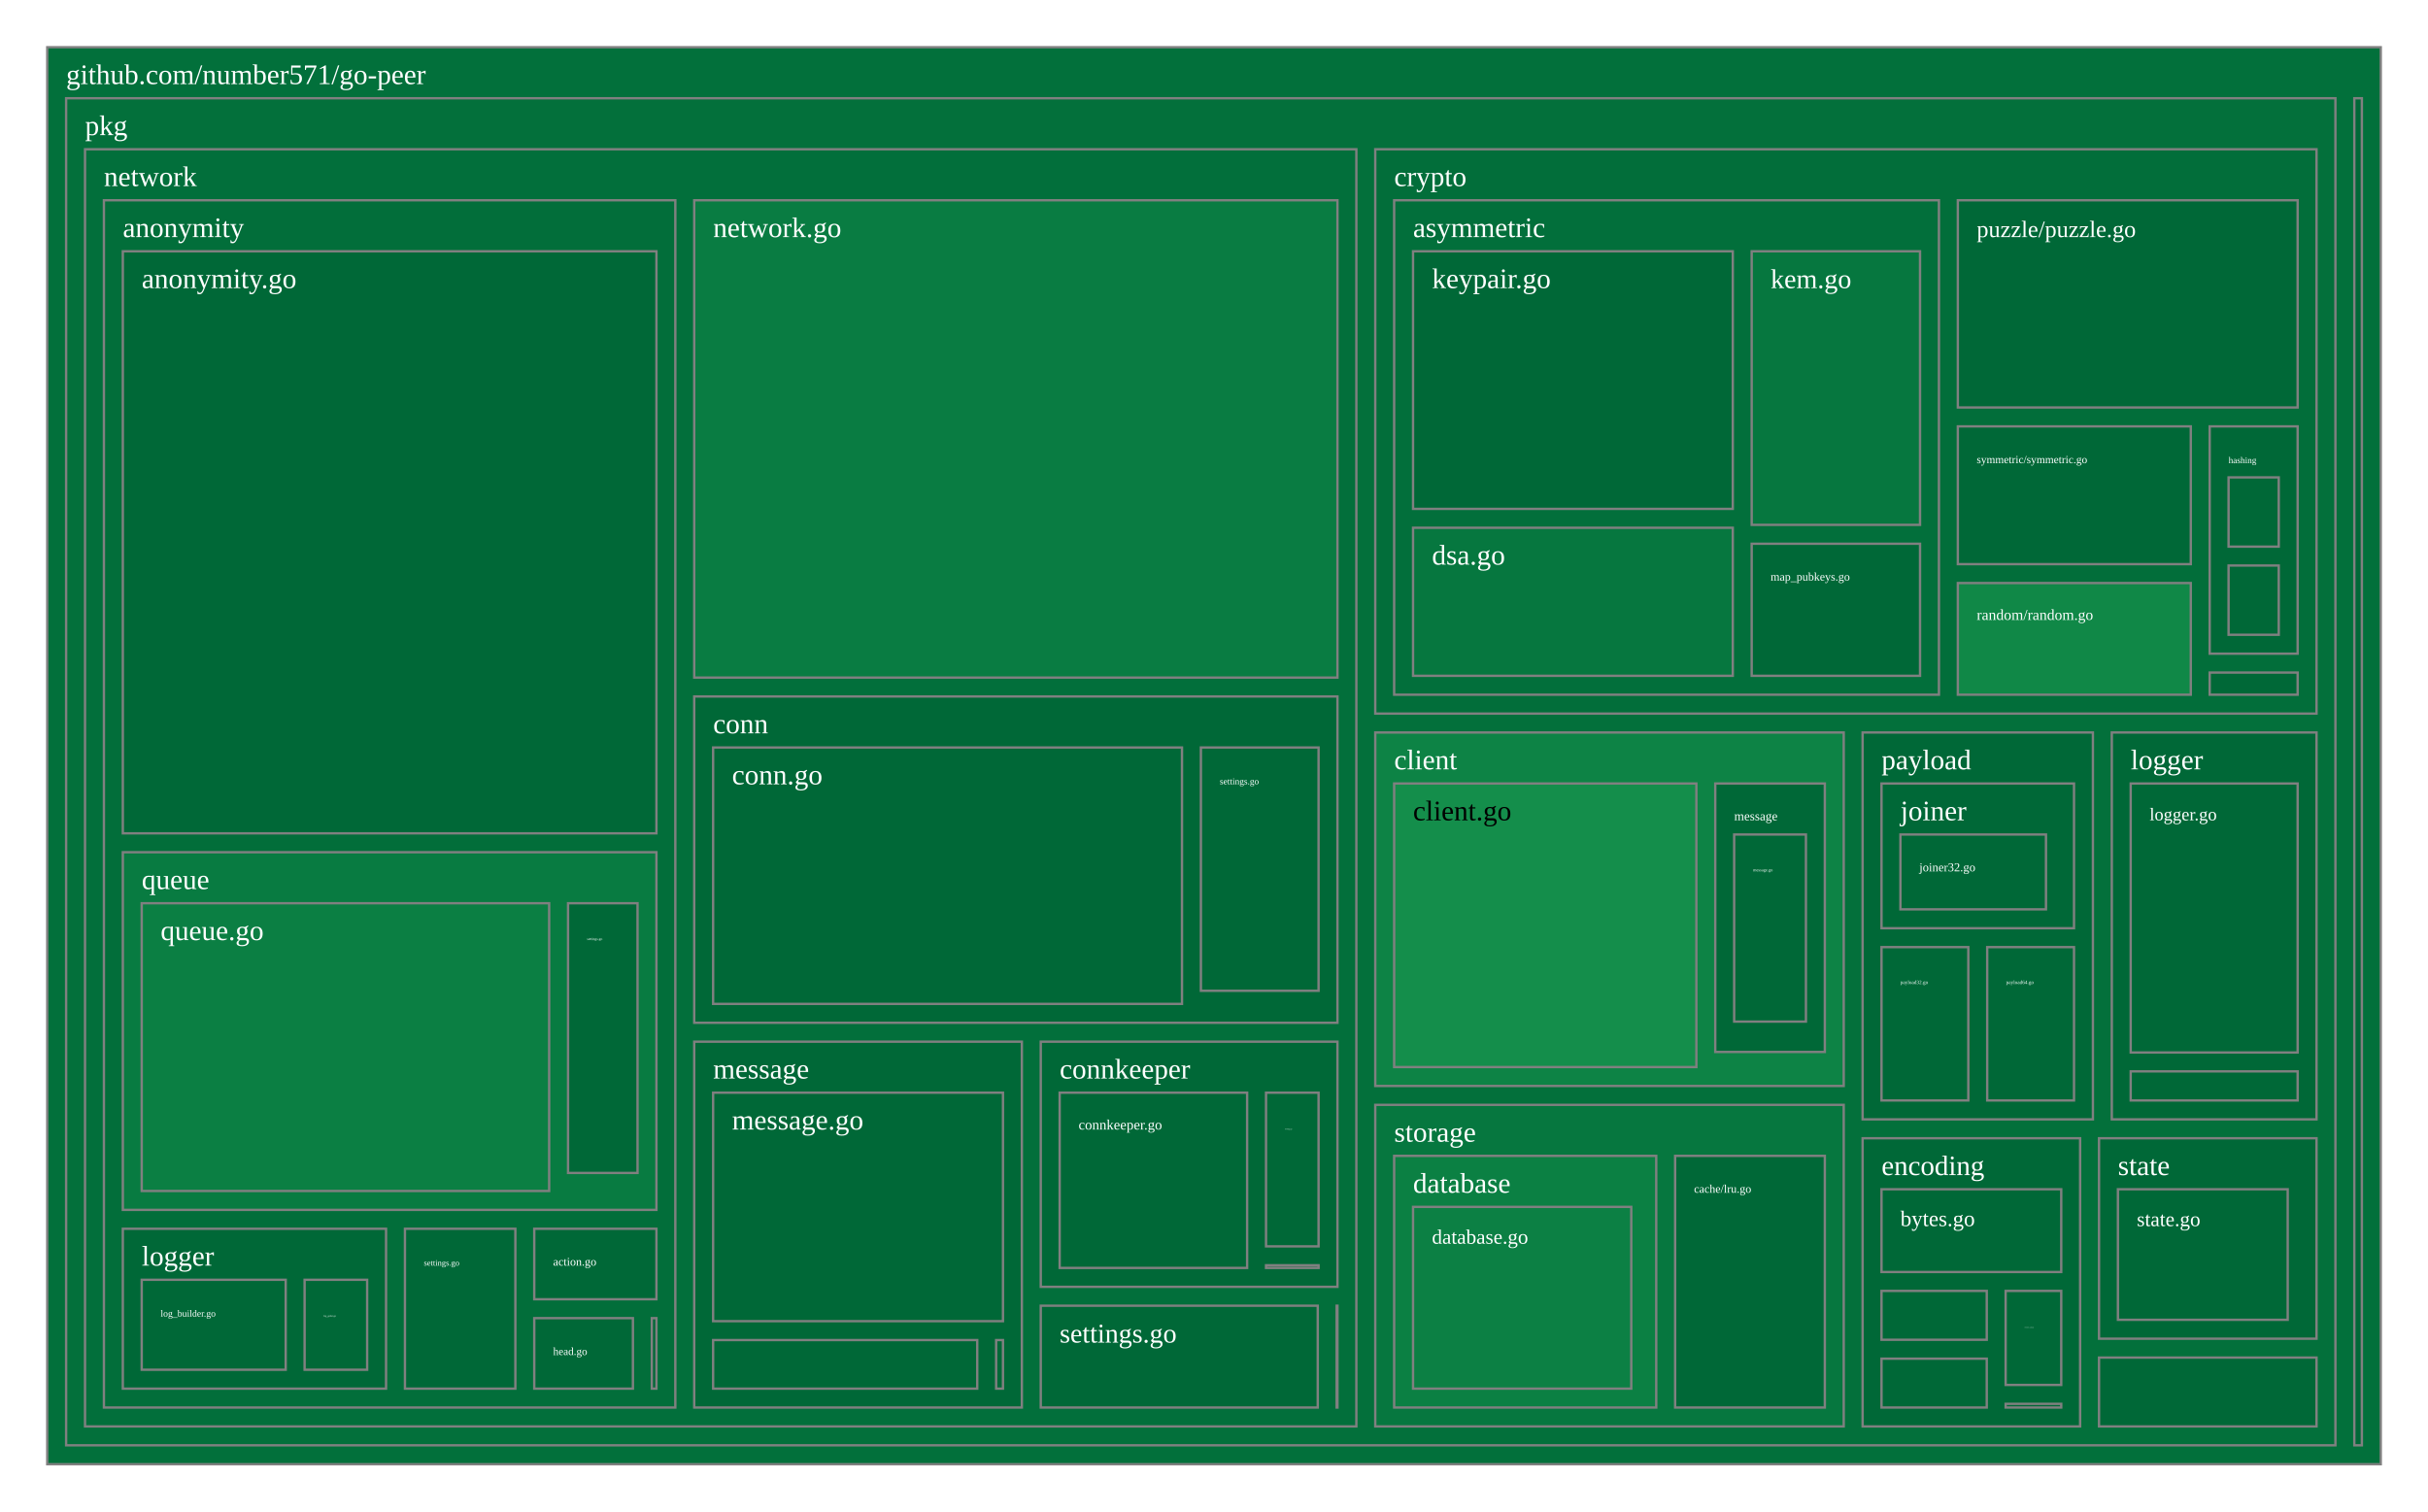
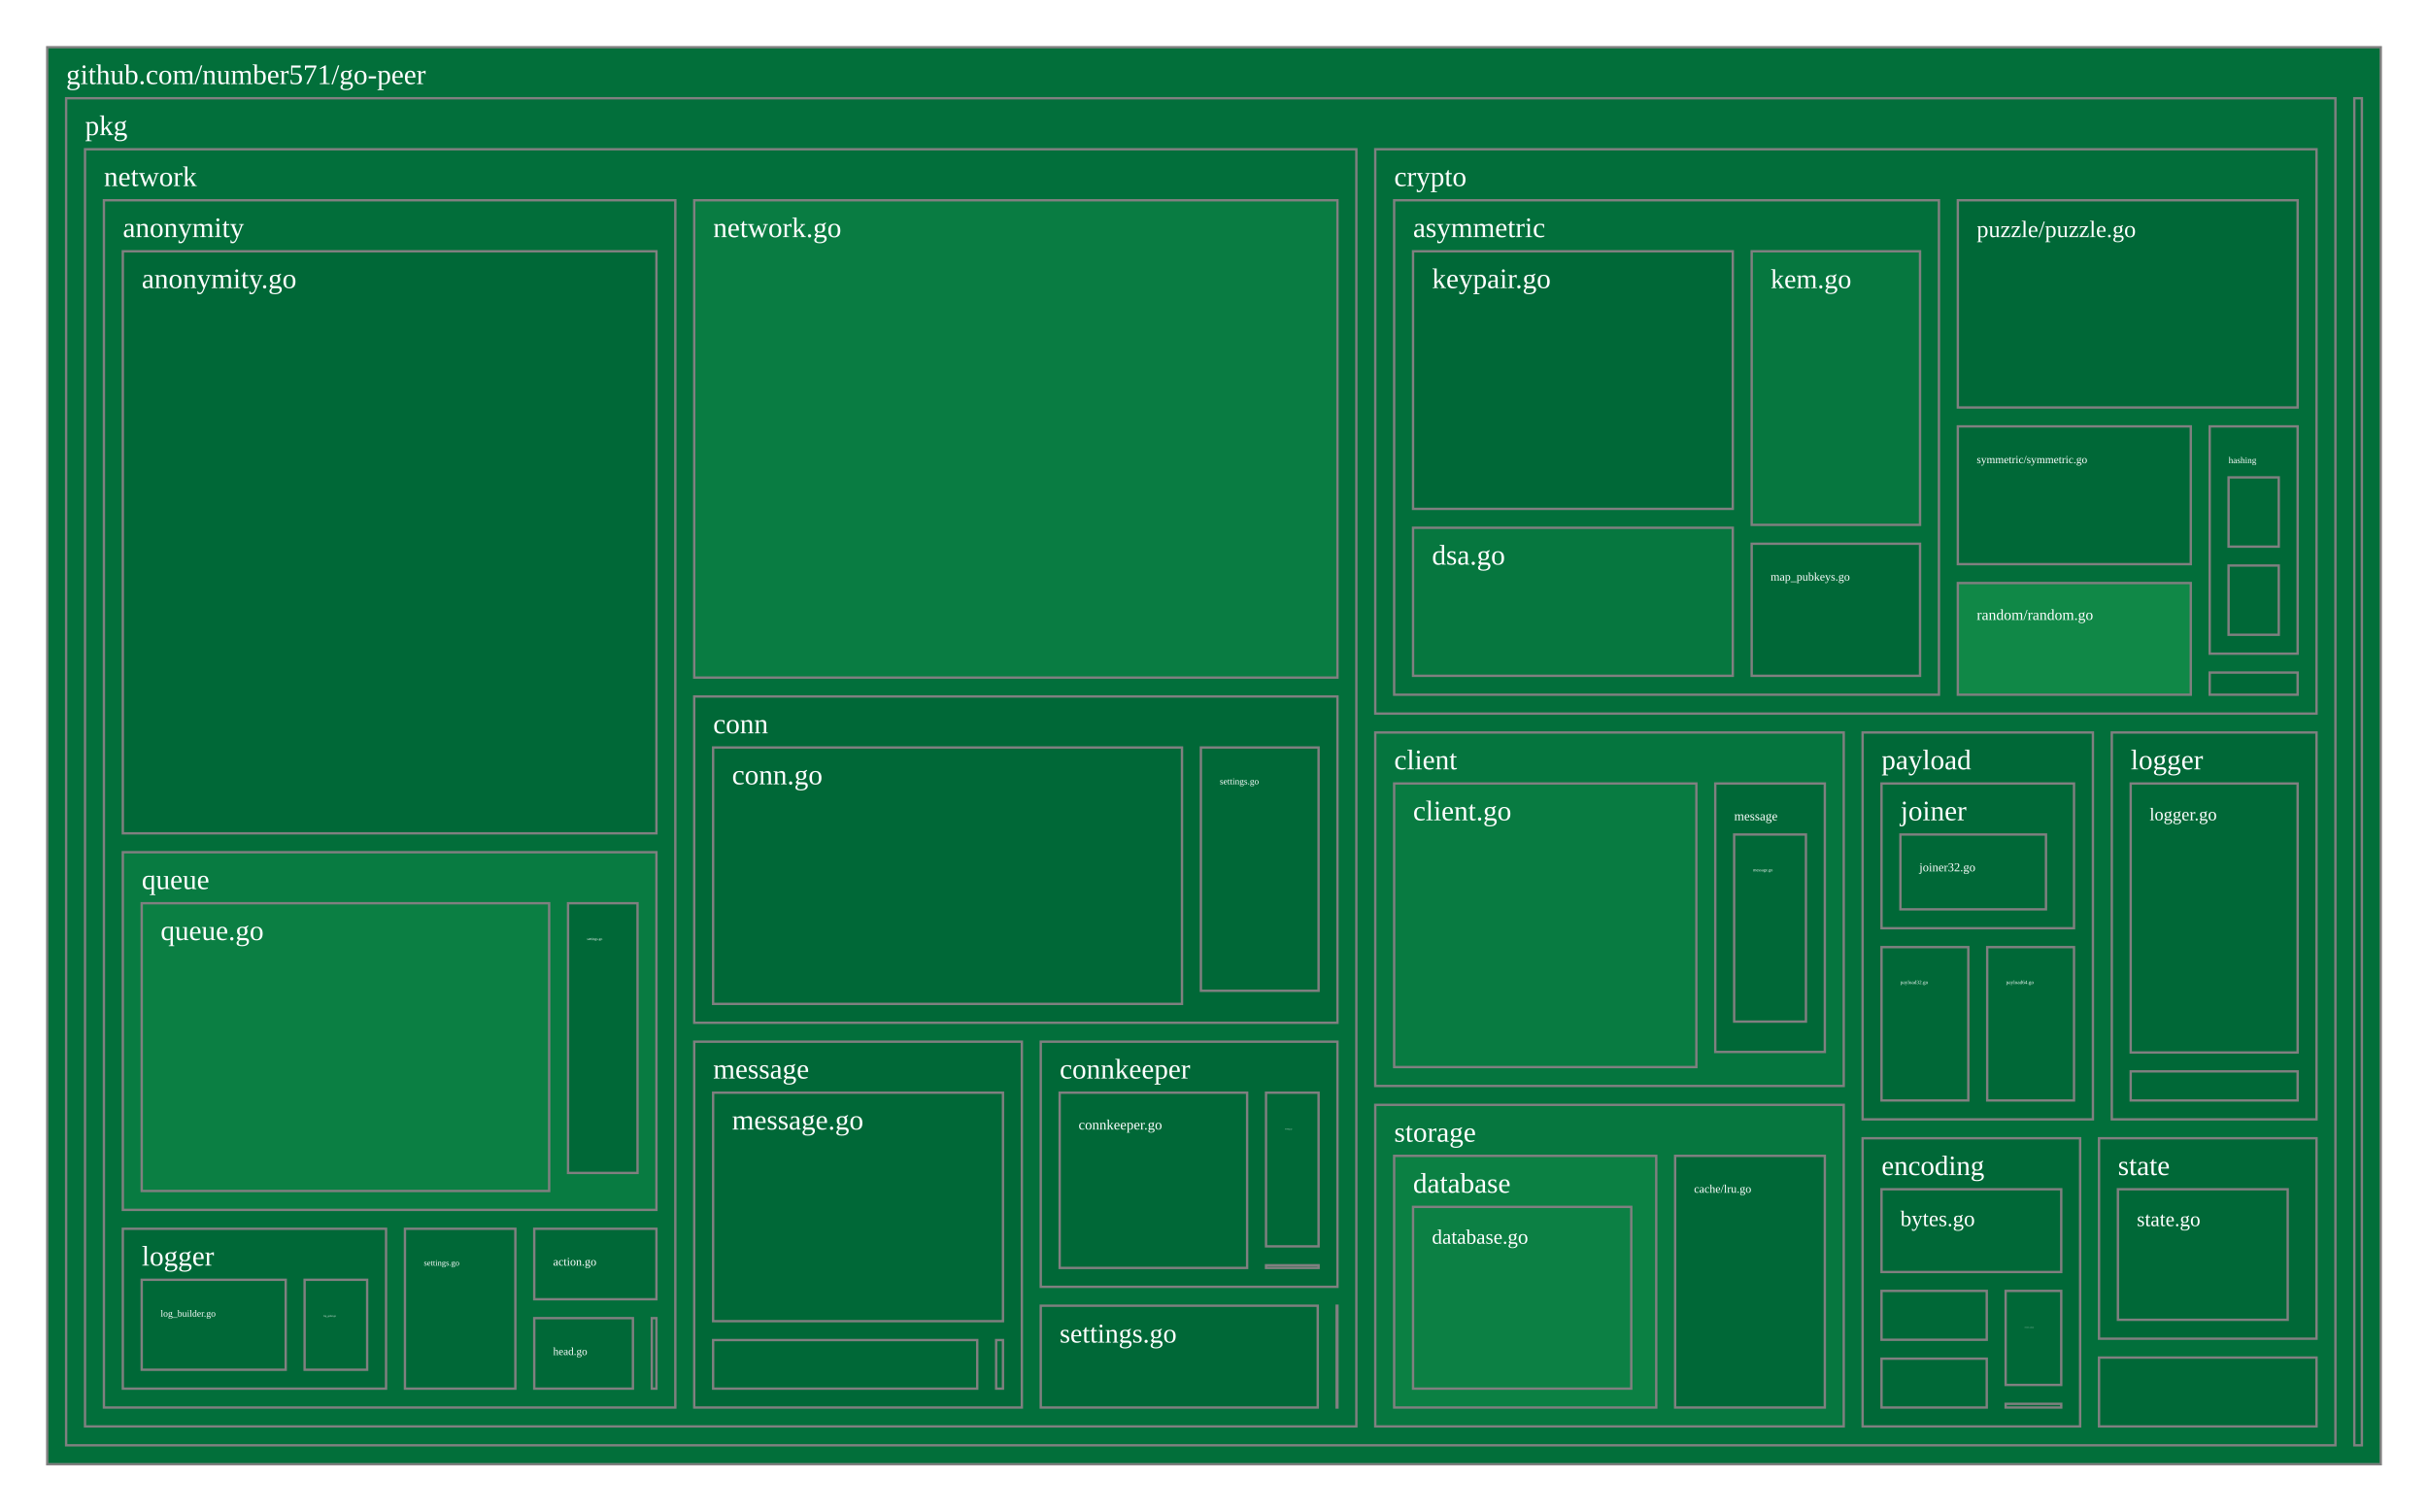
<svg xmlns="http://www.w3.org/2000/svg" viewBox="0 0 1028 640" style="background: white none repeat scroll 0% 0%;">
  <g>
-     <rect x="20" y="20" width="988" height="600" style="fill: rgb(2, 112, 59);opacity:1;fill-opacity:1.00;stroke:rgb(128,128,128);stroke-width:1px;stroke-opacity:1.00;" />
+     <rect x="20" y="20" width="988" height="600" style="fill: rgb(2, 111, 58);opacity:1;fill-opacity:1.00;stroke:rgb(128,128,128);stroke-width:1px;stroke-opacity:1.00;" />
    <text data-notex="1" text-anchor="start" transform="translate(28,35.6) scale(1)" style="font-family: Open Sans, verdana, arial, sans-serif !important; font-size: 12px; fill: rgb(255, 255, 255); fill-opacity: 1.00; white-space: pre;" data-math="N">github.com/number571/go-peer</text>
  </g>
  <g>
-     <rect x="28" y="41.6" width="960.805" height="570.4" style="fill: rgb(3, 112, 59);opacity:1;fill-opacity:1.00;stroke:rgb(128,128,128);stroke-width:1px;stroke-opacity:1.00;" />
+     <rect x="28" y="41.6" width="960.805" height="570.4" style="fill: rgb(2, 111, 59);opacity:1;fill-opacity:1.00;stroke:rgb(128,128,128);stroke-width:1px;stroke-opacity:1.00;" />
    <text data-notex="1" text-anchor="start" transform="translate(36,57.2) scale(1)" style="font-family: Open Sans, verdana, arial, sans-serif !important; font-size: 12px; fill: rgb(255, 255, 255); fill-opacity: 1.00; white-space: pre;" data-math="N">pkg</text>
  </g>
  <g>
    <rect x="996.805" y="41.6" width="3.195" height="570.4" style="fill: rgb(0, 104, 55);opacity:1;fill-opacity:1.00;stroke:rgb(128,128,128);stroke-width:1px;stroke-opacity:1.00;" />
  </g>
  <g>
-     <rect x="582.275" y="310.16" width="198.345" height="149.678" style="fill: rgb(13, 131, 69);opacity:1;fill-opacity:1.00;stroke:rgb(128,128,128);stroke-width:1px;stroke-opacity:1.00;" />
+     <rect x="582.275" y="310.16" width="198.345" height="149.678" style="fill: rgb(5, 117, 62);opacity:1;fill-opacity:1.00;stroke:rgb(128,128,128);stroke-width:1px;stroke-opacity:1.00;" />
    <text data-notex="1" text-anchor="start" transform="translate(590.2748,325.76) scale(1)" style="font-family: Open Sans, verdana, arial, sans-serif !important; font-size: 12px; fill: rgb(255, 255, 255); fill-opacity: 1.00; white-space: pre;" data-math="N">client</text>
  </g>
  <g>
    <rect x="582.275" y="63.2" width="398.53" height="238.96" style="fill: rgb(2, 110, 58);opacity:1;fill-opacity:1.00;stroke:rgb(128,128,128);stroke-width:1px;stroke-opacity:1.00;" />
    <text data-notex="1" text-anchor="start" transform="translate(590.2748,78.8) scale(1)" style="font-family: Open Sans, verdana, arial, sans-serif !important; font-size: 12px; fill: rgb(255, 255, 255); fill-opacity: 1.00; white-space: pre;" data-math="N">crypto</text>
  </g>
  <g>
    <rect x="788.62" y="481.977" width="92.093" height="122.023" style="fill: rgb(0, 104, 55);opacity:1;fill-opacity:1.00;stroke:rgb(128,128,128);stroke-width:1px;stroke-opacity:1.00;" />
    <text data-notex="1" text-anchor="start" transform="translate(796.6196,497.5766) scale(0.99079)" style="font-family: Open Sans, verdana, arial, sans-serif !important; font-size: 12px; fill: rgb(255, 255, 255); fill-opacity: 1.00; white-space: pre;" data-math="N">encoding</text>
  </g>
  <g>
    <rect x="894.123" y="310.16" width="86.682" height="163.817" style="fill: rgb(0, 104, 55);opacity:1;fill-opacity:1.00;stroke:rgb(128,128,128);stroke-width:1px;stroke-opacity:1.00;" />
    <text data-notex="1" text-anchor="start" transform="translate(902.1227,325.76) scale(1)" style="font-family: Open Sans, verdana, arial, sans-serif !important; font-size: 12px; fill: rgb(255, 255, 255); fill-opacity: 1.00; white-space: pre;" data-math="N">logger</text>
  </g>
  <g>
    <rect x="36" y="63.2" width="538.275" height="540.8" style="fill: rgb(2, 111, 59);opacity:1;fill-opacity:1.00;stroke:rgb(128,128,128);stroke-width:1px;stroke-opacity:1.00;" />
    <text data-notex="1" text-anchor="start" transform="translate(44,78.8) scale(1)" style="font-family: Open Sans, verdana, arial, sans-serif !important; font-size: 12px; fill: rgb(255, 255, 255); fill-opacity: 1.00; white-space: pre;" data-math="N">network</text>
  </g>
  <g>
    <rect x="788.62" y="310.16" width="97.503" height="163.817" style="fill: rgb(0, 104, 55);opacity:1;fill-opacity:1.00;stroke:rgb(128,128,128);stroke-width:1px;stroke-opacity:1.00;" />
    <text data-notex="1" text-anchor="start" transform="translate(796.6196,325.76) scale(1)" style="font-family: Open Sans, verdana, arial, sans-serif !important; font-size: 12px; fill: rgb(255, 255, 255); fill-opacity: 1.00; white-space: pre;" data-math="N">payload</text>
  </g>
  <g>
    <rect x="888.712" y="481.977" width="92.093" height="84.874" style="fill: rgb(0, 104, 55);opacity:1;fill-opacity:1.00;stroke:rgb(128,128,128);stroke-width:1px;stroke-opacity:1.00;" />
    <text data-notex="1" text-anchor="start" transform="translate(896.7123,497.5766) scale(1)" style="font-family: Open Sans, verdana, arial, sans-serif !important; font-size: 12px; fill: rgb(255, 255, 255); fill-opacity: 1.00; white-space: pre;" data-math="N">state</text>
  </g>
  <g>
    <rect x="582.275" y="467.838" width="198.345" height="136.162" style="fill: rgb(6, 119, 63);opacity:1;fill-opacity:1.00;stroke:rgb(128,128,128);stroke-width:1px;stroke-opacity:1.00;" />
    <text data-notex="1" text-anchor="start" transform="translate(590.2748,483.4376) scale(1)" style="font-family: Open Sans, verdana, arial, sans-serif !important; font-size: 12px; fill: rgb(255, 255, 255); fill-opacity: 1.00; white-space: pre;" data-math="N">storage</text>
  </g>
  <g>
    <rect x="888.712" y="574.85" width="92.093" height="29.15" style="fill: rgb(0, 104, 55);opacity:1;fill-opacity:1.00;stroke:rgb(128,128,128);stroke-width:1px;stroke-opacity:1.00;" />
  </g>
  <g>
-     <rect x="590.275" y="331.76" width="127.961" height="120.078" style="fill: rgb(20, 142, 75);opacity:1;fill-opacity:1.00;stroke:rgb(128,128,128);stroke-width:1px;stroke-opacity:1.00;" />
-     <text data-notex="1" text-anchor="start" transform="translate(598.2748,347.36) scale(1)" style="font-family: Open Sans, verdana, arial, sans-serif !important; font-size: 12px; fill: rgb(0, 0, 0); fill-opacity: 1.00; white-space: pre;" data-math="N">client.go</text>
+     <rect x="590.275" y="331.76" width="127.961" height="120.078" style="fill: rgb(8, 123, 65);opacity:1;fill-opacity:1.00;stroke:rgb(128,128,128);stroke-width:1px;stroke-opacity:1.00;" />
+     <text data-notex="1" text-anchor="start" transform="translate(598.2748,347.36) scale(1)" style="font-family: Open Sans, verdana, arial, sans-serif !important; font-size: 12px; fill: rgb(255, 255, 255); fill-opacity: 1.00; white-space: pre;" data-math="N">client.go</text>
  </g>
  <g>
    <rect x="726.235" y="331.76" width="46.384" height="113.674" style="fill: rgb(0, 104, 55);opacity:1;fill-opacity:1.00;stroke:rgb(128,128,128);stroke-width:1px;stroke-opacity:1.00;" />
    <text data-notex="1" text-anchor="start" transform="translate(734.2354,347.36) scale(0.452146)" style="font-family: Open Sans, verdana, arial, sans-serif !important; font-size: 12px; fill: rgb(255, 255, 255); fill-opacity: 1.00; white-space: pre;" data-math="N">message</text>
  </g>
  <g>
    <rect x="590.275" y="84.8" width="230.657" height="209.36" style="fill: rgb(2, 111, 59);opacity:1;fill-opacity:1.00;stroke:rgb(128,128,128);stroke-width:1px;stroke-opacity:1.00;" />
    <text data-notex="1" text-anchor="start" transform="translate(598.2748,100.4) scale(1)" style="font-family: Open Sans, verdana, arial, sans-serif !important; font-size: 12px; fill: rgb(255, 255, 255); fill-opacity: 1.00; white-space: pre;" data-math="N">asymmetric</text>
  </g>
  <g>
    <rect x="935.566" y="180.542" width="37.239" height="96.244" style="fill: rgb(0, 104, 55);opacity:1;fill-opacity:1.00;stroke:rgb(128,128,128);stroke-width:1px;stroke-opacity:1.00;" />
    <text data-notex="1" text-anchor="start" transform="translate(943.5662,196.1419) scale(0.316052)" style="font-family: Open Sans, verdana, arial, sans-serif !important; font-size: 12px; fill: rgb(255, 255, 255); fill-opacity: 1.00; white-space: pre;" data-math="N">hashing</text>
  </g>
  <g>
    <rect x="935.566" y="284.786" width="37.239" height="9.374" style="fill: rgb(0, 104, 55);opacity:1;fill-opacity:1.00;stroke:rgb(128,128,128);stroke-width:1px;stroke-opacity:1.00;" />
  </g>
  <g>
    <rect x="828.932" y="84.8" width="143.873" height="87.742" style="fill: rgb(0, 104, 55);opacity:1;fill-opacity:1.00;stroke:rgb(128,128,128);stroke-width:1px;stroke-opacity:1.00;" />
    <text data-notex="1" text-anchor="start" transform="translate(836.9321,100.4) scale(0.832505)" style="font-family: Open Sans, verdana, arial, sans-serif !important; font-size: 12px; fill: rgb(255, 255, 255); fill-opacity: 1.00; white-space: pre;" data-math="N">puzzle/puzzle.go</text>
  </g>
  <g>
    <rect x="828.932" y="246.879" width="98.634" height="47.281" style="fill: rgb(16, 136, 71);opacity:1;fill-opacity:1.00;stroke:rgb(128,128,128);stroke-width:1px;stroke-opacity:1.00;" />
    <text data-notex="1" text-anchor="start" transform="translate(836.9321,262.479) scale(0.537982)" style="font-family: Open Sans, verdana, arial, sans-serif !important; font-size: 12px; fill: rgb(255, 255, 255); fill-opacity: 1.00; white-space: pre;" data-math="N">random/random.go</text>
  </g>
  <g>
    <rect x="828.932" y="180.542" width="98.634" height="58.337" style="fill: rgb(0, 104, 55);opacity:1;fill-opacity:1.00;stroke:rgb(128,128,128);stroke-width:1px;stroke-opacity:1.00;" />
    <text data-notex="1" text-anchor="start" transform="translate(836.9321,196.1419) scale(0.39126)" style="font-family: Open Sans, verdana, arial, sans-serif !important; font-size: 12px; fill: rgb(255, 255, 255); fill-opacity: 1.00; white-space: pre;" data-math="N">symmetric/symmetric.go</text>
  </g>
  <g>
    <rect x="796.62" y="503.577" width="76.093" height="35.039" style="fill: rgb(0, 104, 55);opacity:1;fill-opacity:1.00;stroke:rgb(128,128,128);stroke-width:1px;stroke-opacity:1.00;" />
    <text data-notex="1" text-anchor="start" transform="translate(804.6196,519.1766) scale(0.782456)" style="font-family: Open Sans, verdana, arial, sans-serif !important; font-size: 12px; fill: rgb(255, 255, 255); fill-opacity: 1.00; white-space: pre;" data-math="N">bytes.go</text>
  </g>
  <g>
    <rect x="849.178" y="594.436" width="23.535" height="1.564" style="fill: rgb(0, 104, 55);opacity:1;fill-opacity:1.00;stroke:rgb(128,128,128);stroke-width:1px;stroke-opacity:1.00;" />
  </g>
  <g>
    <rect x="796.62" y="546.615" width="44.558" height="20.692" style="fill: rgb(0, 104, 55);opacity:1;fill-opacity:1.00;stroke:rgb(128,128,128);stroke-width:1px;stroke-opacity:1.00;" />
  </g>
  <g>
    <rect x="796.62" y="575.308" width="44.558" height="20.692" style="fill: rgb(0, 104, 55);opacity:1;fill-opacity:1.00;stroke:rgb(128,128,128);stroke-width:1px;stroke-opacity:1.00;" />
  </g>
  <g>
    <rect x="849.178" y="546.615" width="23.535" height="39.821" style="fill: rgb(0, 104, 55);opacity:1;fill-opacity:1.00;stroke:rgb(128,128,128);stroke-width:1px;stroke-opacity:1.00;" />
    <text data-notex="1" text-anchor="start" transform="translate(857.1775,562.2152) scale(0.046169)" style="font-family: Open Sans, verdana, arial, sans-serif !important; font-size: 12px; fill: rgb(255, 255, 255); fill-opacity: 1.00; white-space: pre;" data-math="N">serialize_yaml.go</text>
  </g>
  <g>
    <rect x="902.123" y="331.76" width="70.682" height="113.9" style="fill: rgb(0, 104, 55);opacity:1;fill-opacity:1.00;stroke:rgb(128,128,128);stroke-width:1px;stroke-opacity:1.00;" />
    <text data-notex="1" text-anchor="start" transform="translate(910.1227,347.36) scale(0.632896)" style="font-family: Open Sans, verdana, arial, sans-serif !important; font-size: 12px; fill: rgb(255, 255, 255); fill-opacity: 1.00; white-space: pre;" data-math="N">logger.go</text>
  </g>
  <g>
    <rect x="902.123" y="453.66" width="70.682" height="12.317" style="fill: rgb(0, 104, 55);opacity:1;fill-opacity:1.00;stroke:rgb(128,128,128);stroke-width:1px;stroke-opacity:1.00;" />
  </g>
  <g>
    <rect x="44" y="84.8" width="241.928" height="511.2" style="fill: rgb(2, 110, 58);opacity:1;fill-opacity:1.00;stroke:rgb(128,128,128);stroke-width:1px;stroke-opacity:1.00;" />
    <text data-notex="1" text-anchor="start" transform="translate(52,100.4) scale(1)" style="font-family: Open Sans, verdana, arial, sans-serif !important; font-size: 12px; fill: rgb(255, 255, 255); fill-opacity: 1.00; white-space: pre;" data-math="N">anonymity</text>
  </g>
  <g>
    <rect x="293.928" y="294.916" width="272.347" height="138.168" style="fill: rgb(0, 104, 55);opacity:1;fill-opacity:1.00;stroke:rgb(128,128,128);stroke-width:1px;stroke-opacity:1.00;" />
    <text data-notex="1" text-anchor="start" transform="translate(301.928,310.5161) scale(1)" style="font-family: Open Sans, verdana, arial, sans-serif !important; font-size: 12px; fill: rgb(255, 255, 255); fill-opacity: 1.00; white-space: pre;" data-math="N">conn</text>
  </g>
  <g>
    <rect x="440.652" y="441.084" width="125.623" height="103.805" style="fill: rgb(0, 104, 55);opacity:1;fill-opacity:1.00;stroke:rgb(128,128,128);stroke-width:1px;stroke-opacity:1.00;" />
    <text data-notex="1" text-anchor="start" transform="translate(448.6516,456.6839) scale(1)" style="font-family: Open Sans, verdana, arial, sans-serif !important; font-size: 12px; fill: rgb(255, 255, 255); fill-opacity: 1.00; white-space: pre;" data-math="N">connkeeper</text>
  </g>
  <g>
    <rect x="565.923" y="552.889" width="0.351" height="43.111" style="fill: rgb(0, 104, 55);opacity:1;fill-opacity:1.00;stroke:rgb(128,128,128);stroke-width:1px;stroke-opacity:1.00;" />
  </g>
  <g>
    <rect x="293.928" y="441.084" width="138.724" height="154.916" style="fill: rgb(0, 104, 55);opacity:1;fill-opacity:1.00;stroke:rgb(128,128,128);stroke-width:1px;stroke-opacity:1.00;" />
    <text data-notex="1" text-anchor="start" transform="translate(301.928,456.6839) scale(1)" style="font-family: Open Sans, verdana, arial, sans-serif !important; font-size: 12px; fill: rgb(255, 255, 255); fill-opacity: 1.00; white-space: pre;" data-math="N">message</text>
  </g>
  <g>
    <rect x="293.928" y="84.8" width="272.347" height="202.116" style="fill: rgb(9, 124, 66);opacity:1;fill-opacity:1.00;stroke:rgb(128,128,128);stroke-width:1px;stroke-opacity:1.00;" />
    <text data-notex="1" text-anchor="start" transform="translate(301.928,100.4) scale(1)" style="font-family: Open Sans, verdana, arial, sans-serif !important; font-size: 12px; fill: rgb(255, 255, 255); fill-opacity: 1.00; white-space: pre;" data-math="N">network.go</text>
  </g>
  <g>
    <rect x="440.652" y="552.889" width="117.272" height="43.111" style="fill: rgb(0, 104, 55);opacity:1;fill-opacity:1.00;stroke:rgb(128,128,128);stroke-width:1px;stroke-opacity:1.00;" />
    <text data-notex="1" text-anchor="start" transform="translate(448.6516,568.4891) scale(0.959013)" style="font-family: Open Sans, verdana, arial, sans-serif !important; font-size: 12px; fill: rgb(255, 255, 255); fill-opacity: 1.00; white-space: pre;" data-math="N">settings.go</text>
  </g>
  <g>
    <rect x="796.62" y="331.76" width="81.503" height="61.285" style="fill: rgb(0, 104, 55);opacity:1;fill-opacity:1.00;stroke:rgb(128,128,128);stroke-width:1px;stroke-opacity:1.00;" />
    <text data-notex="1" text-anchor="start" transform="translate(804.6196,347.36) scale(1)" style="font-family: Open Sans, verdana, arial, sans-serif !important; font-size: 12px; fill: rgb(255, 255, 255); fill-opacity: 1.00; white-space: pre;" data-math="N">joiner</text>
  </g>
  <g>
    <rect x="796.62" y="401.045" width="36.752" height="64.932" style="fill: rgb(0, 104, 55);opacity:1;fill-opacity:1.00;stroke:rgb(128,128,128);stroke-width:1px;stroke-opacity:1.00;" />
    <text data-notex="1" text-anchor="start" transform="translate(804.6196,416.645) scale(0.180135)" style="font-family: Open Sans, verdana, arial, sans-serif !important; font-size: 12px; fill: rgb(255, 255, 255); fill-opacity: 1.00; white-space: pre;" data-math="N">payload32.go</text>
  </g>
  <g>
    <rect x="841.371" y="401.045" width="36.752" height="64.932" style="fill: rgb(0, 104, 55);opacity:1;fill-opacity:1.00;stroke:rgb(128,128,128);stroke-width:1px;stroke-opacity:1.00;" />
    <text data-notex="1" text-anchor="start" transform="translate(849.3712,416.645) scale(0.180135)" style="font-family: Open Sans, verdana, arial, sans-serif !important; font-size: 12px; fill: rgb(255, 255, 255); fill-opacity: 1.00; white-space: pre;" data-math="N">payload64.go</text>
  </g>
  <g>
    <rect x="896.712" y="503.577" width="71.888" height="55.274" style="fill: rgb(0, 104, 55);opacity:1;fill-opacity:1.00;stroke:rgb(128,128,128);stroke-width:1px;stroke-opacity:1.00;" />
    <text data-notex="1" text-anchor="start" transform="translate(904.7123,519.1766) scale(0.727708)" style="font-family: Open Sans, verdana, arial, sans-serif !important; font-size: 12px; fill: rgb(255, 255, 255); fill-opacity: 1.00; white-space: pre;" data-math="N">state.go</text>
  </g>
  <g>
    <rect x="709.24" y="489.438" width="63.379" height="106.562" style="fill: rgb(0, 104, 55);opacity:1;fill-opacity:1.00;stroke:rgb(128,128,128);stroke-width:1px;stroke-opacity:1.00;" />
    <text data-notex="1" text-anchor="start" transform="translate(717.2403,505.0376) scale(0.411279)" style="font-family: Open Sans, verdana, arial, sans-serif !important; font-size: 12px; fill: rgb(255, 255, 255); fill-opacity: 1.00; white-space: pre;" data-math="N">cache/lru.go</text>
  </g>
  <g>
    <rect x="590.275" y="489.438" width="110.966" height="106.562" style="fill: rgb(11, 128, 67);opacity:1;fill-opacity:1.00;stroke:rgb(128,128,128);stroke-width:1px;stroke-opacity:1.00;" />
    <text data-notex="1" text-anchor="start" transform="translate(598.2748,505.0376) scale(1)" style="font-family: Open Sans, verdana, arial, sans-serif !important; font-size: 12px; fill: rgb(255, 255, 255); fill-opacity: 1.00; white-space: pre;" data-math="N">database</text>
  </g>
  <g>
    <rect x="734.235" y="353.36" width="30.384" height="79.228" style="fill: rgb(0, 104, 55);opacity:1;fill-opacity:1.00;stroke:rgb(128,128,128);stroke-width:1px;stroke-opacity:1.00;" />
    <text data-notex="1" text-anchor="start" transform="translate(742.2354,368.96) scale(0.149836)" style="font-family: Open Sans, verdana, arial, sans-serif !important; font-size: 12px; fill: rgb(255, 255, 255); fill-opacity: 1.00; white-space: pre;" data-math="N">message.go</text>
  </g>
  <g>
    <rect x="598.275" y="223.474" width="135.378" height="62.686" style="fill: rgb(6, 119, 63);opacity:1;fill-opacity:1.00;stroke:rgb(128,128,128);stroke-width:1px;stroke-opacity:1.00;" />
    <text data-notex="1" text-anchor="start" transform="translate(606.2748,239.0739) scale(1)" style="font-family: Open Sans, verdana, arial, sans-serif !important; font-size: 12px; fill: rgb(255, 255, 255); fill-opacity: 1.00; white-space: pre;" data-math="N">dsa.go</text>
  </g>
  <g>
    <rect x="741.653" y="106.4" width="71.279" height="115.842" style="fill: rgb(6, 119, 63);opacity:1;fill-opacity:1.00;stroke:rgb(128,128,128);stroke-width:1px;stroke-opacity:1.00;" />
    <text data-notex="1" text-anchor="start" transform="translate(749.6526,122) scale(0.959713)" style="font-family: Open Sans, verdana, arial, sans-serif !important; font-size: 12px; fill: rgb(255, 255, 255); fill-opacity: 1.00; white-space: pre;" data-math="N">kem.go</text>
  </g>
  <g>
    <rect x="598.275" y="106.4" width="135.378" height="109.074" style="fill: rgb(0, 104, 55);opacity:1;fill-opacity:1.00;stroke:rgb(128,128,128);stroke-width:1px;stroke-opacity:1.00;" />
    <text data-notex="1" text-anchor="start" transform="translate(606.2748,122) scale(1)" style="font-family: Open Sans, verdana, arial, sans-serif !important; font-size: 12px; fill: rgb(255, 255, 255); fill-opacity: 1.00; white-space: pre;" data-math="N">keypair.go</text>
  </g>
  <g>
    <rect x="741.653" y="230.242" width="71.279" height="55.918" style="fill: rgb(0, 104, 55);opacity:1;fill-opacity:1.00;stroke:rgb(128,128,128);stroke-width:1px;stroke-opacity:1.00;" />
    <text data-notex="1" text-anchor="start" transform="translate(749.6526,245.8417) scale(0.411306)" style="font-family: Open Sans, verdana, arial, sans-serif !important; font-size: 12px; fill: rgb(255, 255, 255); fill-opacity: 1.00; white-space: pre;" data-math="N">map_pubkeys.go</text>
  </g>
  <g>
    <rect x="943.566" y="202.142" width="21.239" height="29.322" style="fill: rgb(0, 104, 55);opacity:1;fill-opacity:1.00;stroke:rgb(128,128,128);stroke-width:1px;stroke-opacity:1.00;" />
  </g>
  <g>
    <rect x="943.566" y="239.464" width="21.239" height="29.322" style="fill: rgb(0, 104, 55);opacity:1;fill-opacity:1.00;stroke:rgb(128,128,128);stroke-width:1px;stroke-opacity:1.00;" />
  </g>
  <g>
    <rect x="226.202" y="520.305" width="51.726" height="29.847" style="fill: rgb(0, 104, 55);opacity:1;fill-opacity:1.00;stroke:rgb(128,128,128);stroke-width:1px;stroke-opacity:1.00;" />
    <text data-notex="1" text-anchor="start" transform="translate(234.2017,535.9053) scale(0.413499)" style="font-family: Open Sans, verdana, arial, sans-serif !important; font-size: 12px; fill: rgb(255, 255, 255); fill-opacity: 1.00; white-space: pre;" data-math="N">action.go</text>
  </g>
  <g>
    <rect x="52" y="106.4" width="225.928" height="246.463" style="fill: rgb(0, 104, 55);opacity:1;fill-opacity:1.00;stroke:rgb(128,128,128);stroke-width:1px;stroke-opacity:1.00;" />
    <text data-notex="1" text-anchor="start" transform="translate(60,122) scale(1)" style="font-family: Open Sans, verdana, arial, sans-serif !important; font-size: 12px; fill: rgb(255, 255, 255); fill-opacity: 1.00; white-space: pre;" data-math="N">anonymity.go</text>
  </g>
  <g>
    <rect x="275.974" y="558.153" width="1.954" height="29.847" style="fill: rgb(0, 104, 55);opacity:1;fill-opacity:1.00;stroke:rgb(128,128,128);stroke-width:1px;stroke-opacity:1.00;" />
  </g>
  <g>
    <rect x="226.202" y="558.153" width="41.772" height="29.847" style="fill: rgb(0, 104, 55);opacity:1;fill-opacity:1.00;stroke:rgb(128,128,128);stroke-width:1px;stroke-opacity:1.00;" />
    <text data-notex="1" text-anchor="start" transform="translate(234.2017,573.7526) scale(0.383511)" style="font-family: Open Sans, verdana, arial, sans-serif !important; font-size: 12px; fill: rgb(255, 255, 255); fill-opacity: 1.00; white-space: pre;" data-math="N">head.go</text>
  </g>
  <g>
    <rect x="52" y="520.305" width="111.453" height="67.695" style="fill: rgb(0, 104, 55);opacity:1;fill-opacity:1.00;stroke:rgb(128,128,128);stroke-width:1px;stroke-opacity:1.00;" />
    <text data-notex="1" text-anchor="start" transform="translate(60,535.9053) scale(1)" style="font-family: Open Sans, verdana, arial, sans-serif !important; font-size: 12px; fill: rgb(255, 255, 255); fill-opacity: 1.00; white-space: pre;" data-math="N">logger</text>
  </g>
  <g>
    <rect x="52" y="360.863" width="225.928" height="151.442" style="fill: rgb(8, 123, 65);opacity:1;fill-opacity:1.00;stroke:rgb(128,128,128);stroke-width:1px;stroke-opacity:1.00;" />
    <text data-notex="1" text-anchor="start" transform="translate(60,376.4632) scale(1)" style="font-family: Open Sans, verdana, arial, sans-serif !important; font-size: 12px; fill: rgb(255, 255, 255); fill-opacity: 1.00; white-space: pre;" data-math="N">queue</text>
  </g>
  <g>
    <rect x="171.453" y="520.305" width="46.749" height="67.695" style="fill: rgb(0, 104, 55);opacity:1;fill-opacity:1.00;stroke:rgb(128,128,128);stroke-width:1px;stroke-opacity:1.00;" />
    <text data-notex="1" text-anchor="start" transform="translate(179.4526,535.9053) scale(0.291185)" style="font-family: Open Sans, verdana, arial, sans-serif !important; font-size: 12px; fill: rgb(255, 255, 255); fill-opacity: 1.00; white-space: pre;" data-math="N">settings.go</text>
  </g>
  <g>
    <rect x="301.928" y="316.516" width="198.521" height="108.568" style="fill: rgb(0, 104, 55);opacity:1;fill-opacity:1.00;stroke:rgb(128,128,128);stroke-width:1px;stroke-opacity:1.00;" />
    <text data-notex="1" text-anchor="start" transform="translate(309.928,332.1161) scale(1)" style="font-family: Open Sans, verdana, arial, sans-serif !important; font-size: 12px; fill: rgb(255, 255, 255); fill-opacity: 1.00; white-space: pre;" data-math="N">conn.go</text>
  </g>
  <g>
    <rect x="508.449" y="316.516" width="49.826" height="103.017" style="fill: rgb(0, 104, 55);opacity:1;fill-opacity:1.00;stroke:rgb(128,128,128);stroke-width:1px;stroke-opacity:1.00;" />
    <text data-notex="1" text-anchor="start" transform="translate(516.4489,332.1161) scale(0.320321)" style="font-family: Open Sans, verdana, arial, sans-serif !important; font-size: 12px; fill: rgb(255, 255, 255); fill-opacity: 1.00; white-space: pre;" data-math="N">settings.go</text>
  </g>
  <g>
    <rect x="448.652" y="462.684" width="79.377" height="74.205" style="fill: rgb(0, 104, 55);opacity:1;fill-opacity:1.00;stroke:rgb(128,128,128);stroke-width:1px;stroke-opacity:1.00;" />
    <text data-notex="1" text-anchor="start" transform="translate(456.6516,478.2839) scale(0.507831)" style="font-family: Open Sans, verdana, arial, sans-serif !important; font-size: 12px; fill: rgb(255, 255, 255); fill-opacity: 1.00; white-space: pre;" data-math="N">connkeeper.go</text>
  </g>
  <g>
    <rect x="536.029" y="535.755" width="22.246" height="1.134" style="fill: rgb(0, 104, 55);opacity:1;fill-opacity:1.00;stroke:rgb(128,128,128);stroke-width:1px;stroke-opacity:1.00;" />
  </g>
  <g>
    <rect x="536.029" y="462.684" width="22.246" height="65.071" style="fill: rgb(0, 104, 55);opacity:1;fill-opacity:1.00;stroke:rgb(128,128,128);stroke-width:1px;stroke-opacity:1.00;" />
    <text data-notex="1" text-anchor="start" transform="translate(544.0288,478.2839) scale(0.059148)" style="font-family: Open Sans, verdana, arial, sans-serif !important; font-size: 12px; fill: rgb(255, 255, 255); fill-opacity: 1.00; white-space: pre;" data-math="N">settings.go</text>
  </g>
  <g>
    <rect x="421.758" y="567.432" width="2.894" height="20.568" style="fill: rgb(0, 104, 55);opacity:1;fill-opacity:1.00;stroke:rgb(128,128,128);stroke-width:1px;stroke-opacity:1.00;" />
  </g>
  <g>
    <rect x="301.928" y="462.684" width="122.724" height="96.748" style="fill: rgb(0, 104, 55);opacity:1;fill-opacity:1.00;stroke:rgb(128,128,128);stroke-width:1px;stroke-opacity:1.00;" />
    <text data-notex="1" text-anchor="start" transform="translate(309.928,478.2839) scale(1)" style="font-family: Open Sans, verdana, arial, sans-serif !important; font-size: 12px; fill: rgb(255, 255, 255); fill-opacity: 1.00; white-space: pre;" data-math="N">message.go</text>
  </g>
  <g>
    <rect x="301.928" y="567.432" width="111.83" height="20.568" style="fill: rgb(0, 104, 55);opacity:1;fill-opacity:1.00;stroke:rgb(128,128,128);stroke-width:1px;stroke-opacity:1.00;" />
  </g>
  <g>
    <rect x="804.62" y="353.36" width="61.634" height="31.685" style="fill: rgb(0, 104, 55);opacity:1;fill-opacity:1.00;stroke:rgb(128,128,128);stroke-width:1px;stroke-opacity:1.00;" />
    <text data-notex="1" text-anchor="start" transform="translate(812.6196,368.96) scale(0.432145)" style="font-family: Open Sans, verdana, arial, sans-serif !important; font-size: 12px; fill: rgb(255, 255, 255); fill-opacity: 1.00; white-space: pre;" data-math="N">joiner32.go</text>
  </g>
  <g>
    <rect x="598.275" y="511.038" width="92.391" height="76.962" style="fill: rgb(12, 128, 68);opacity:1;fill-opacity:1.00;stroke:rgb(128,128,128);stroke-width:1px;stroke-opacity:1.00;" />
    <text data-notex="1" text-anchor="start" transform="translate(606.2748,526.6376) scale(0.723403)" style="font-family: Open Sans, verdana, arial, sans-serif !important; font-size: 12px; fill: rgb(255, 255, 255); fill-opacity: 1.00; white-space: pre;" data-math="N">database.go</text>
  </g>
  <g>
    <rect x="60" y="541.905" width="60.968" height="38.095" style="fill: rgb(0, 104, 55);opacity:1;fill-opacity:1.00;stroke:rgb(128,128,128);stroke-width:1px;stroke-opacity:1.00;" />
    <text data-notex="1" text-anchor="start" transform="translate(68,557.5053) scale(0.334586)" style="font-family: Open Sans, verdana, arial, sans-serif !important; font-size: 12px; fill: rgb(255, 255, 255); fill-opacity: 1.00; white-space: pre;" data-math="N">log_builder.go</text>
  </g>
  <g>
    <rect x="128.968" y="541.905" width="26.484" height="38.095" style="fill: rgb(0, 104, 55);opacity:1;fill-opacity:1.00;stroke:rgb(128,128,128);stroke-width:1px;stroke-opacity:1.00;" />
    <text data-notex="1" text-anchor="start" transform="translate(136.9684,557.5053) scale(0.084008)" style="font-family: Open Sans, verdana, arial, sans-serif !important; font-size: 12px; fill: rgb(255, 255, 255); fill-opacity: 1.00; white-space: pre;" data-math="N">log_getter.go</text>
  </g>
  <g>
    <rect x="60" y="382.463" width="172.506" height="121.842" style="fill: rgb(11, 127, 67);opacity:1;fill-opacity:1.00;stroke:rgb(128,128,128);stroke-width:1px;stroke-opacity:1.00;" />
    <text data-notex="1" text-anchor="start" transform="translate(68,398.0632) scale(1)" style="font-family: Open Sans, verdana, arial, sans-serif !important; font-size: 12px; fill: rgb(255, 255, 255); fill-opacity: 1.00; white-space: pre;" data-math="N">queue.go</text>
  </g>
  <g>
    <rect x="240.506" y="382.463" width="29.422" height="114.204" style="fill: rgb(0, 104, 55);opacity:1;fill-opacity:1.00;stroke:rgb(128,128,128);stroke-width:1px;stroke-opacity:1.00;" />
    <text data-notex="1" text-anchor="start" transform="translate(248.506,398.0632) scale(0.127102)" style="font-family: Open Sans, verdana, arial, sans-serif !important; font-size: 12px; fill: rgb(255, 255, 255); fill-opacity: 1.00; white-space: pre;" data-math="N">settings.go</text>
  </g>
</svg>
